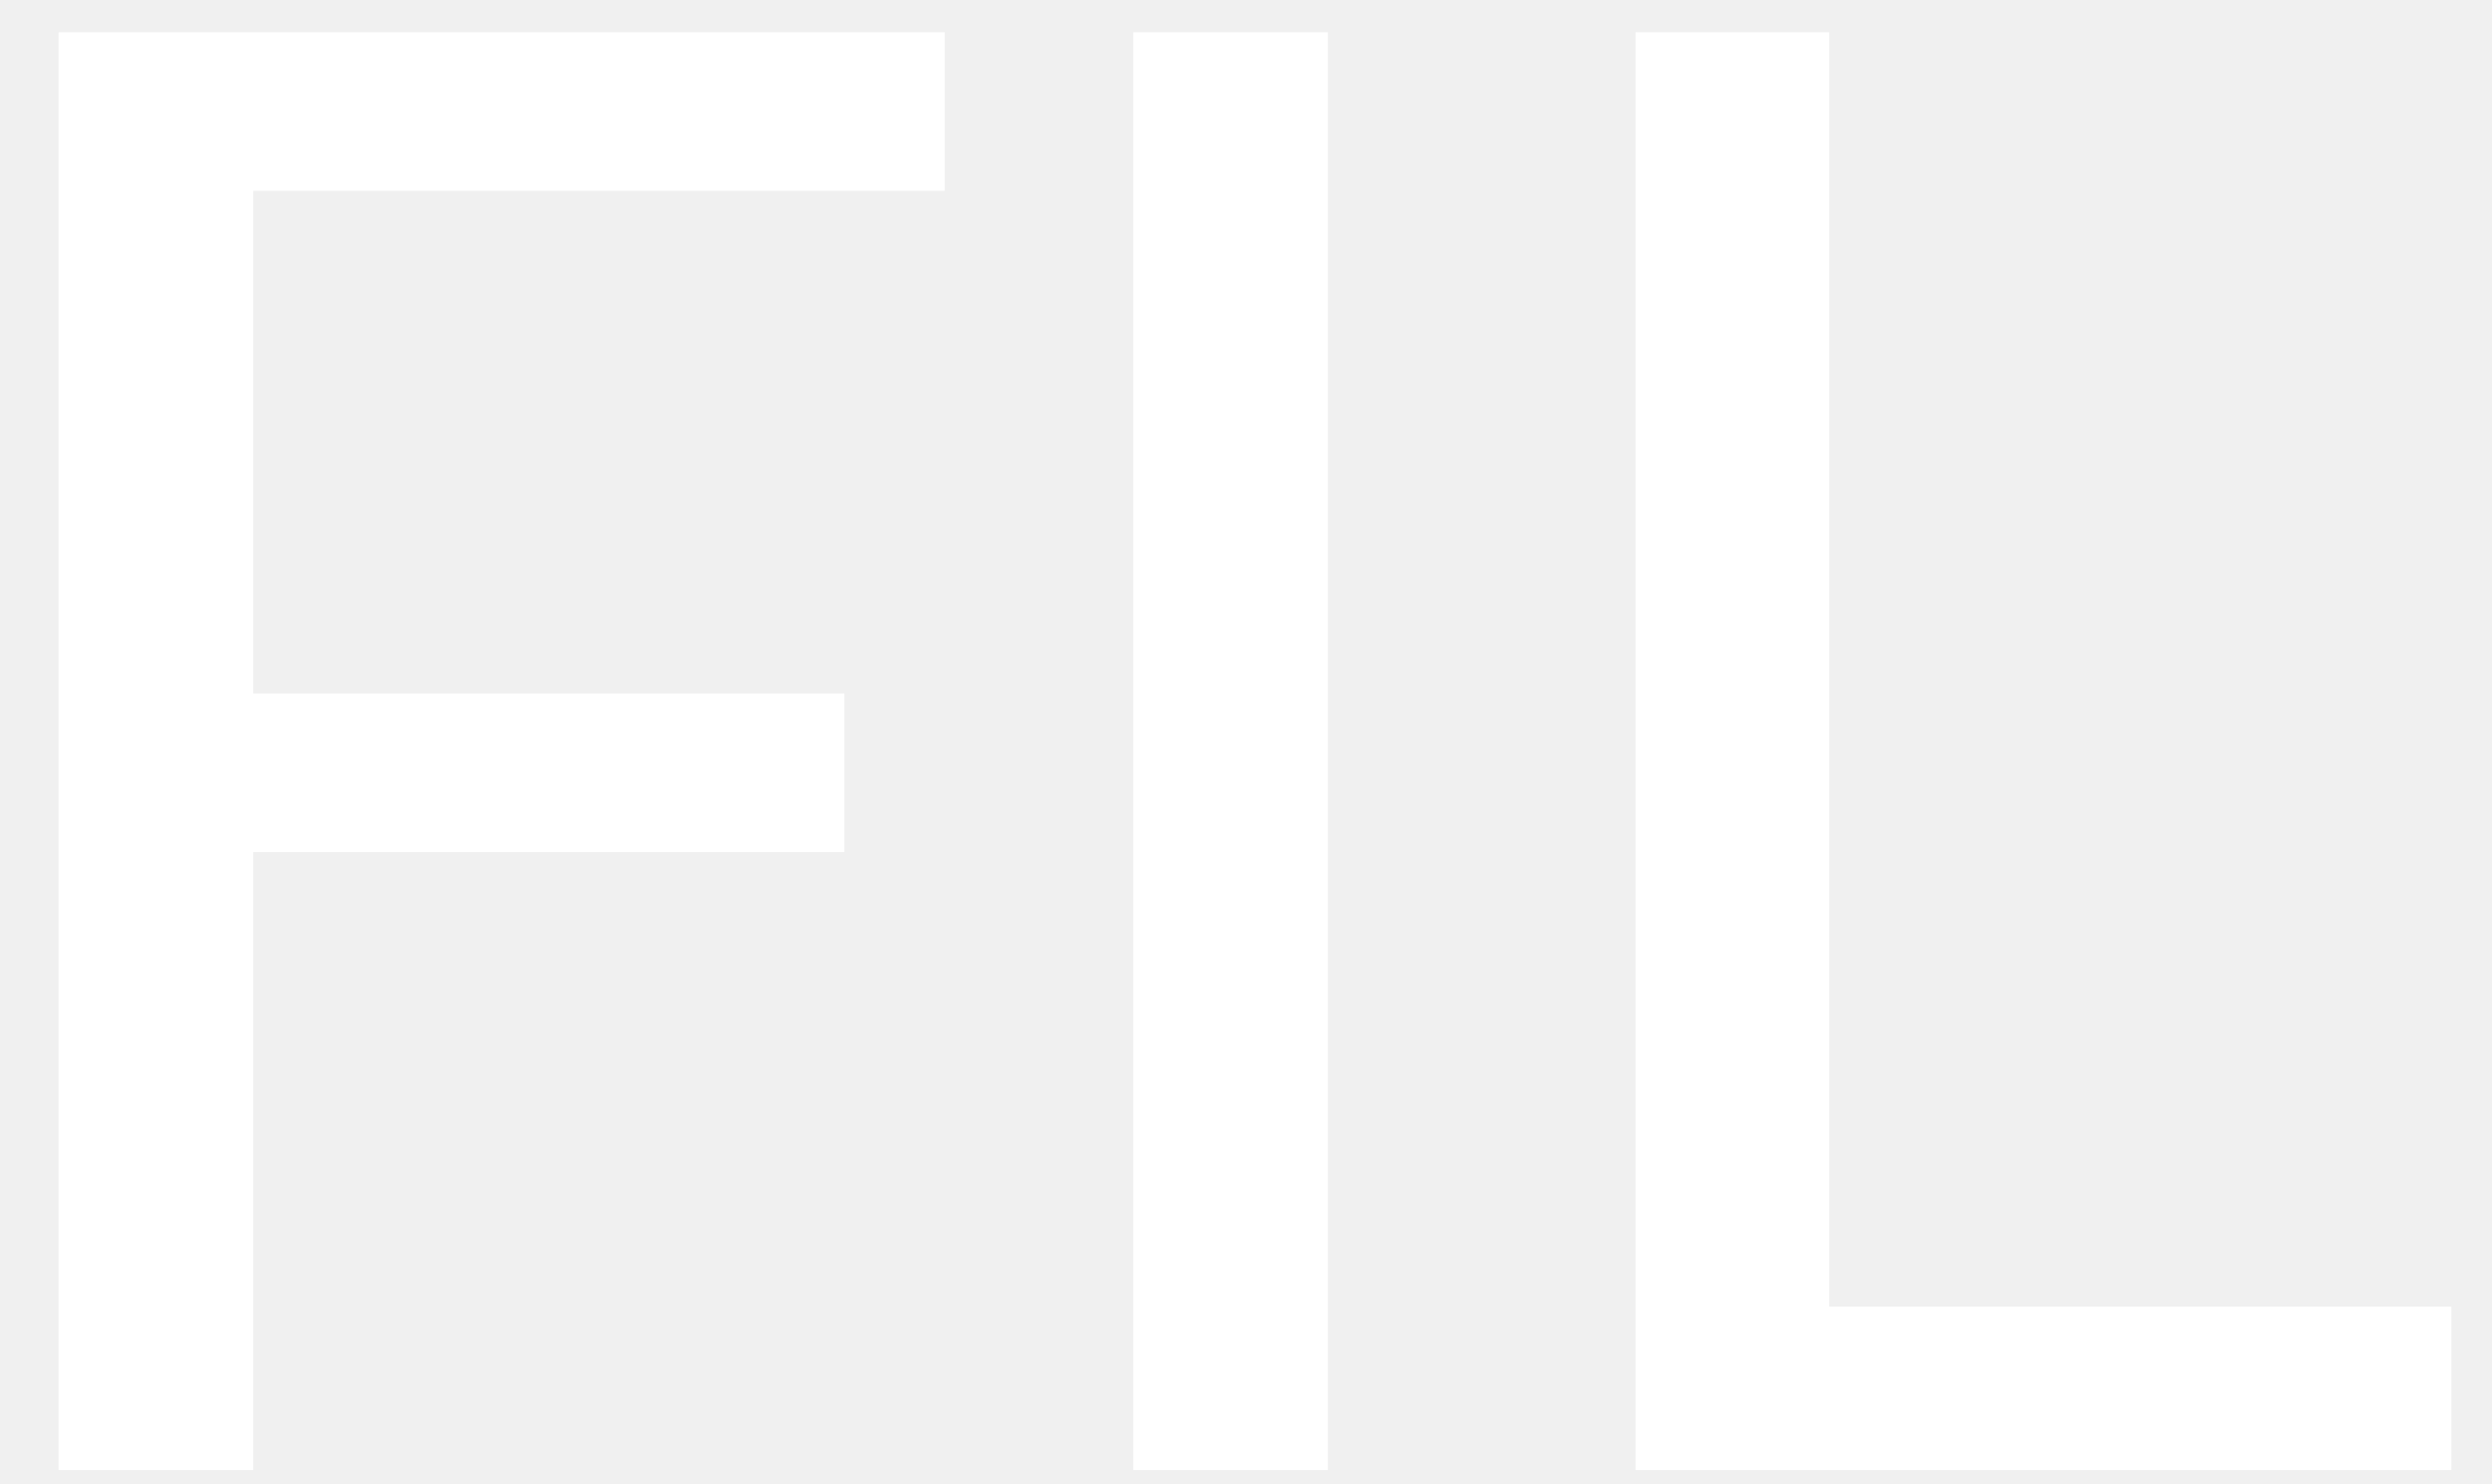
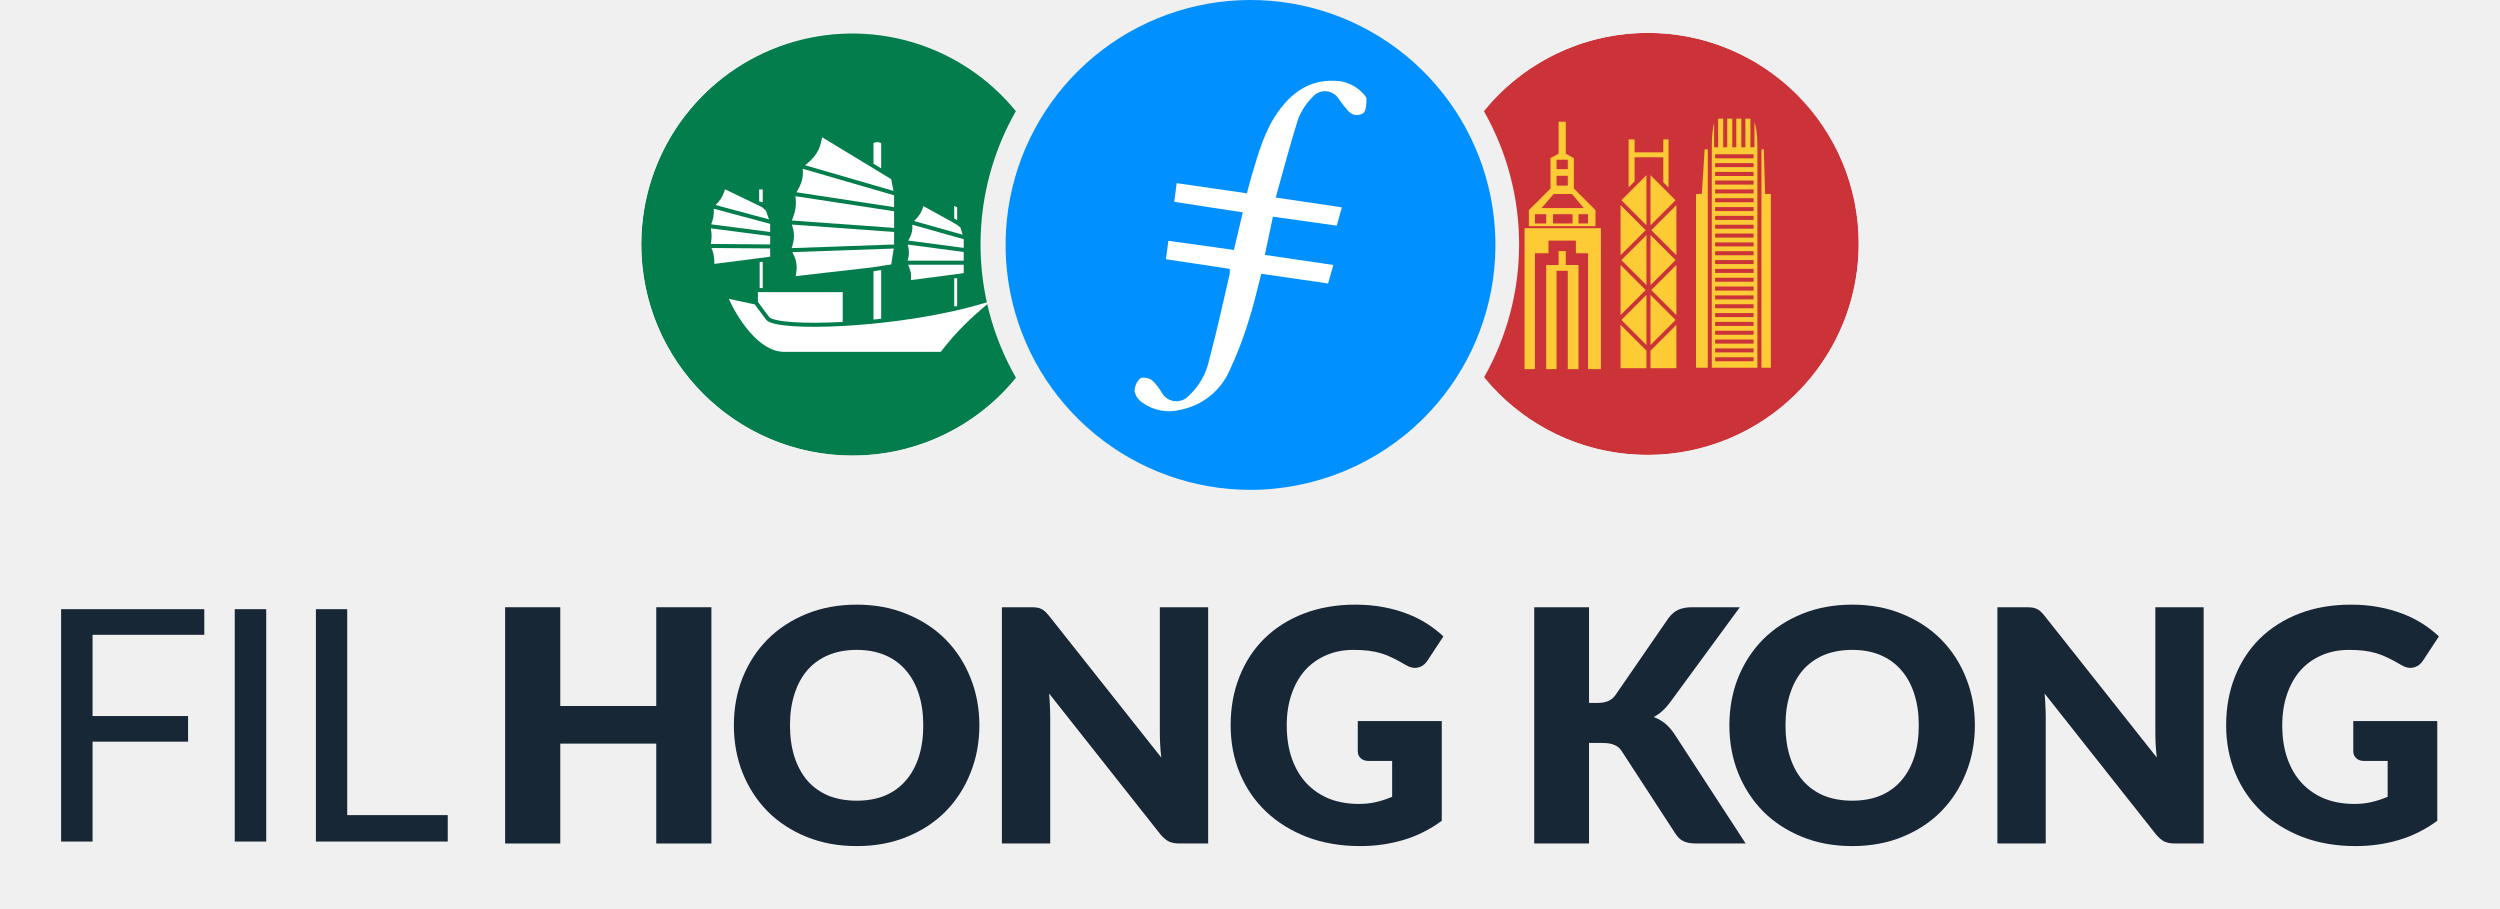
- <svg xmlns="http://www.w3.org/2000/svg" width="42" height="25" viewBox="0 0 42 25" fill="none">
-   <g clip-path="url(#clip0_2337_3051)">
-     <path d="M4.268 3.217V11.69H14.231V14.363H4.268V24.782H0.987V0.544H15.922V3.217H4.268Z" fill="white" />
-     <path d="M22.381 24.782H19.099V0.544H22.381V24.782Z" fill="white" />
-     <path d="M41.316 22.025V24.782H27.566V0.544H30.83V22.025H41.316Z" fill="white" />
+ <svg xmlns="http://www.w3.org/2000/svg" width="490" height="178" viewBox="0 0 490 178" fill="none">
+   <g clip-path="url(#clip0_2345_1121)">
+     <path fill-rule="evenodd" clip-rule="evenodd" d="M245.092 96.011C233.979 96.009 223.212 92.152 214.625 85.097C206.039 78.043 200.166 68.228 198.009 57.327C195.851 46.426 197.542 35.114 202.793 25.32C208.045 15.527 216.531 7.858 226.805 3.623C237.079 -0.612 248.504 -1.152 259.131 2.096C269.759 5.344 278.93 12.179 285.081 21.434C291.232 30.689 293.982 41.791 292.861 52.847C291.741 63.903 286.819 74.228 278.936 82.06C269.932 90.986 257.771 96 245.092 96.011Z" fill="#0090FF" />
+     <path fill-rule="evenodd" clip-rule="evenodd" d="M249.491 42.47L262.006 44.23C262.352 42.966 262.66 41.876 263.006 40.642L250.048 38.717C251.507 33.452 252.846 28.346 254.417 23.382C255.058 21.711 256.051 20.198 257.328 18.945C257.662 18.567 258.081 18.275 258.551 18.093C259.021 17.912 259.527 17.845 260.028 17.899C260.53 17.95 261.012 18.12 261.434 18.395C261.857 18.666 262.208 19.035 262.457 19.471C262.991 20.267 263.584 21.021 264.232 21.727C264.585 22.169 265.093 22.458 265.653 22.536C266.212 22.614 266.78 22.476 267.241 22.148C267.805 21.607 267.79 20.358 267.835 19.411C267.835 19.035 267.414 18.584 267.083 18.238C266.371 17.479 265.511 16.875 264.556 16.463C263.601 16.05 262.572 15.838 261.532 15.838C256.726 15.628 253.259 18.095 250.589 21.787C247.919 25.48 246.731 29.76 245.453 34.016C245.077 35.272 244.753 36.521 244.392 37.89L230.629 35.897C230.471 37.145 230.306 38.311 230.148 39.559L243.587 41.627C242.993 44.177 242.429 46.561 241.843 48.99L228.997 47.2C228.824 48.569 228.696 49.6 228.531 50.81L241.023 52.698C241.053 53.028 241.053 53.361 241.023 53.691C239.714 59.286 238.496 64.972 237.007 70.493C236.431 73.247 235.002 75.749 232.923 77.645C232.574 78.011 232.144 78.289 231.667 78.457C230.948 78.715 230.161 78.712 229.444 78.45C228.726 78.187 228.124 77.682 227.741 77.021C227.223 76.1 226.572 75.261 225.808 74.531C225.214 74.095 223.89 73.839 223.454 74.185C223.112 74.512 222.841 74.906 222.657 75.342C222.474 75.778 222.381 76.247 222.386 76.72C222.581 77.596 223.103 78.366 223.845 78.871C224.913 79.655 226.141 80.192 227.442 80.443C228.743 80.694 230.083 80.653 231.366 80.322C233.46 79.912 235.426 79.005 237.096 77.676C238.766 76.348 240.092 74.637 240.963 72.689C242.448 69.523 243.704 66.256 244.723 62.911C245.716 59.903 246.385 56.812 247.213 53.661L260.306 55.564C260.667 54.315 260.991 53.164 261.337 51.939L247.912 49.961C248.476 47.313 248.965 45.004 249.491 42.47Z" fill="white" />
+     <mask id="mask0_2345_1121" style="mask-type:alpha" maskUnits="userSpaceOnUse" x="125" y="6" width="75" height="84">
+       <path fill-rule="evenodd" clip-rule="evenodd" d="M196.198 68.071C193.12 60.646 191.782 52.614 192.287 44.592C192.791 36.57 195.125 28.769 199.109 21.788C193.83 15.316 186.716 10.593 178.703 8.241C170.69 5.889 162.152 6.018 154.213 8.61C146.274 11.202 139.306 16.137 134.225 22.765C129.144 29.393 126.188 37.404 125.746 45.744C125.304 54.084 127.398 62.362 131.75 69.489C136.103 76.617 142.511 82.26 150.131 85.677C157.752 89.093 166.229 90.123 174.446 88.63C182.663 87.138 190.235 83.193 196.168 77.314C197.212 76.273 198.199 75.176 199.124 74.028C198.026 72.105 197.049 70.116 196.198 68.071Z" fill="white" />
+     </mask>
+     <g mask="url(#mask0_2345_1121)">
+       <path d="M167.113 89.296C189.991 89.296 208.538 70.749 208.538 47.871C208.538 24.993 189.991 6.447 167.113 6.447C144.235 6.447 125.688 24.993 125.688 47.871C125.688 70.749 144.235 89.296 167.113 89.296Z" fill="#037D4B" />
+       <path d="M148.998 50.558L148.987 50.559L148.444 50.636L140.017 51.723C140.021 51.026 139.979 50.451 139.861 49.896C139.769 49.463 139.633 49.05 139.445 48.608L150.948 48.696V50.297L149.545 50.51L149.008 50.557L148.998 50.558Z" fill="white" />
+       <path d="M139.314 47.816C139.422 47.258 139.477 46.767 139.477 46.268C139.476 45.786 139.423 45.306 139.323 44.758L150.948 46.267V47.905L139.314 47.816Z" fill="white" />
+       <path d="M150.948 43.879V45.469L139.393 43.97C139.605 43.439 139.747 42.963 139.828 42.467C139.908 41.978 139.927 41.481 139.902 40.907L150.948 43.879Z" fill="white" />
+       <path d="M150.723 43L140.263 40.185C140.672 39.781 141.001 39.394 141.276 38.968C141.627 38.425 141.879 37.835 142.101 37.099L148.226 40.054L148.865 40.374L148.874 40.378L149.371 40.612L150.128 41.292L150.723 43Z" fill="white" />
+       <path d="M149.493 39.655L148.796 39.455V37.142C148.844 37.128 148.914 37.117 148.996 37.117C149.079 37.117 149.445 37.128 149.493 37.142V39.655Z" fill="white" />
+       <path d="M149.493 51.334V56.463H148.895V51.371L149.087 51.344L149.493 51.334Z" fill="white" />
+       <path d="M165.171 57.254V63.1C161.354 63.308 157.979 63.316 155.427 63.141C154.108 63.051 153.02 62.912 152.208 62.731C151.801 62.64 151.474 62.54 151.226 62.435C150.981 62.332 150.843 62.236 150.775 62.163L148.549 59.176V57.254H165.171Z" fill="white" />
+       <path d="M142.85 58.575L147.925 59.663L150.151 62.65L150.17 62.674C150.35 62.88 150.618 63.037 150.918 63.164C151.225 63.294 151.602 63.406 152.035 63.502C152.902 63.696 154.035 63.839 155.373 63.93C158.052 64.114 161.599 64.098 165.589 63.869C167.272 63.773 169.034 63.638 170.844 63.465C171.605 63.392 172.375 63.312 173.15 63.225C177.714 62.714 182.494 61.96 187.013 60.945C187.373 60.864 187.732 60.781 188.089 60.697C190.24 60.188 192.324 59.619 194.285 58.986C190.095 62.447 187.571 64.862 184.386 68.962H153.697C151.201 68.962 148.875 67.294 146.931 65.058C145.117 62.97 143.695 60.455 142.85 58.575Z" fill="white" />
+       <path d="M172.711 62.478C172.205 62.533 171.702 62.586 171.202 62.635V53.161L172.711 52.929V62.478Z" fill="white" />
+       <path d="M187.603 54.514V59.998C187.509 60.02 187.119 60.042 187.025 60.063V54.55L187.603 54.514Z" fill="white" />
+       <path d="M188.887 53.512L187.94 53.673L186.875 53.81L178.534 54.893C178.615 54.311 178.593 53.795 178.47 53.26C178.369 52.821 178.201 52.378 177.979 51.884H188.887V53.512Z" fill="white" />
+       <path d="M177.901 51.093C178.073 50.511 178.156 49.996 178.151 49.473C178.145 48.974 178.059 48.484 177.909 47.938L188.887 49.384V51.093H177.901Z" fill="white" />
+       <path d="M188.887 46.885V48.586L178.015 47.154C178.322 46.635 178.545 46.16 178.68 45.661C178.816 45.154 178.856 44.639 178.815 44.045L188.887 46.885Z" fill="white" />
+       <path d="M188.686 46.007L179.158 43.319C179.624 42.876 179.978 42.468 180.254 42.042C180.589 41.527 180.801 41.003 180.974 40.39L186.728 43.568L187.765 44.194L188.247 44.611L188.686 46.007Z" fill="white" />
+       <path d="M187.603 43.172L187.025 42.804V40.375C187.058 40.368 187.399 40.562 187.452 40.563C187.511 40.565 187.563 40.573 187.603 40.584V43.172Z" fill="white" />
+       <path d="M174.667 35.112L175.122 37.42L157.773 32.383C158.779 31.619 159.499 30.896 160.019 30.08C160.605 29.163 160.92 28.157 161.137 26.905L174.667 35.112Z" fill="white" />
+       <path d="M157.343 33.082L175.24 38.278V40.606L156.098 37.682C156.58 36.904 156.933 36.214 157.143 35.486C157.355 34.748 157.417 33.991 157.343 33.082Z" fill="white" />
+       <path d="M155.904 38.453L175.24 41.406V44.668L155.193 43.222C155.552 42.377 155.79 41.644 155.906 40.89C156.024 40.129 156.016 39.362 155.904 38.453Z" fill="white" />
+       <path d="M155.198 44.016L175.24 45.461V47.922L155.164 48.629C155.437 47.79 155.603 47.059 155.617 46.318C155.632 45.58 155.496 44.854 155.198 44.016Z" fill="white" />
+       <path d="M156.055 51.409C155.927 50.726 155.665 50.096 155.284 49.416L175.17 48.716L174.676 51.827L170.754 52.429L155.946 54.119C156.162 53.065 156.206 52.216 156.055 51.409Z" fill="white" />
+       <path d="M172.565 27.99C172.711 28.066 172.711 28.133 172.711 28.133V33.001L171.202 32.085V28.133C171.202 28.108 171.207 28.051 171.346 27.98C171.489 27.907 171.708 27.861 171.953 27.863C172.198 27.865 172.42 27.915 172.565 27.99Z" fill="white" />
+     </g>
+     <mask id="mask1_2345_1121" style="mask-type:alpha" maskUnits="userSpaceOnUse" x="290" y="6" width="75" height="84">
+       <path fill-rule="evenodd" clip-rule="evenodd" d="M357.641 25.119C354.267 19.988 349.794 15.67 344.546 12.479C339.299 9.288 333.408 7.303 327.299 6.669C321.19 6.034 315.017 6.765 309.225 8.808C303.434 10.852 298.169 14.158 293.811 18.486C292.764 19.529 291.773 20.626 290.841 21.773C295.367 29.735 297.746 38.737 297.746 47.896C297.746 57.055 295.367 66.057 290.841 74.02C297.562 82.208 307.164 87.512 317.674 88.841C328.184 90.169 338.804 87.422 347.352 81.164C355.9 74.906 361.726 65.612 363.634 55.191C365.542 44.771 363.387 34.015 357.611 25.134L357.641 25.119Z" fill="white" />
+     </mask>
+     <g mask="url(#mask1_2345_1121)">
+       <path d="M322.951 89.168C345.794 89.168 364.312 70.65 364.312 47.807C364.312 24.964 345.794 6.447 322.951 6.447C300.108 6.447 281.591 24.964 281.591 47.807C281.591 70.65 300.108 89.168 322.951 89.168Z" fill="#CC3339" />
+       <path fill-rule="evenodd" clip-rule="evenodd" d="M335.966 28.858V24.167C335.731 24.959 335.515 26.37 335.515 28.858V72.07H344.454V28.858C344.454 26.099 344.159 24.669 343.872 23.94V28.858H343.082V23.261H342.093V28.858H341.303V23.261H340.313V28.858H339.524V23.261H338.534V28.858H337.745V23.261H336.755V28.858H335.966ZM334.114 29.253H334.726V72.07H332.422V38.011H333.563L334.114 29.253ZM345.243 72.07V29.253H345.705L345.963 38.011H347.088V72.07H345.243ZM336.163 31.032H343.704V30.242H336.163V31.032ZM336.163 32.763H343.704V31.974H336.163V32.763ZM336.163 34.491H343.704V33.701H336.163V34.491ZM336.163 36.179H343.704V35.39H336.163V36.179ZM336.163 37.911H343.704V37.121H336.163V37.911ZM336.163 39.642H343.704V38.853H336.163V39.642ZM336.163 41.374H343.704V40.584H336.163V41.374ZM336.163 43.105H343.704V42.316H336.163V43.105ZM336.163 44.837H343.704V44.047H336.163V44.837ZM336.163 46.568H343.704V45.778H336.163V46.568ZM336.163 48.299H343.704V47.51H336.163V48.299ZM336.163 50.031H343.704V49.241H336.163V50.031ZM336.163 51.762H343.704V50.973H336.163V51.762ZM336.163 53.493H343.704V52.704H336.163V53.493ZM336.163 55.225H343.704V54.435H336.163V55.225ZM336.163 56.956H343.704V56.167H336.163V56.956ZM336.163 58.688H343.704V57.898H336.163V58.688ZM336.163 60.419H343.704V59.63H336.163V60.419ZM336.163 62.151H343.704V61.361H336.163V62.151ZM336.163 63.882H343.704V63.092H336.163V63.882ZM336.163 65.613H343.704V64.824H336.163V65.613ZM336.163 67.345H343.704V66.555H336.163V67.345ZM336.163 69.076H343.704V68.287H336.163V69.076ZM336.163 70.808H343.704V70.018H336.163V70.808Z" fill="#FCCB36" />
+       <path fill-rule="evenodd" clip-rule="evenodd" d="M320.382 35.543L319.211 36.714V27.323H320.382V29.852H326.01V27.323H327.035V36.755L326.01 35.73V30.821H320.382V35.543ZM317.795 39.247L322.708 34.334V44.16L317.795 39.247ZM323.497 44.16V34.334L328.41 39.247L323.497 44.16ZM323.661 45.113L328.574 40.2V50.026L323.661 45.113ZM323.497 46.066L328.41 50.979L323.497 55.892V46.066ZM322.708 46.066V55.892L317.795 50.979L322.708 46.066ZM322.544 45.113L317.631 50.026V40.2L322.544 45.113ZM322.544 56.845L317.631 51.932V61.758L322.544 56.845ZM317.631 72.168V63.664L322.708 68.741V72.168H317.631ZM328.574 63.664L323.497 68.741V72.168H328.574V63.664ZM328.574 51.932V61.758L323.661 56.845L328.574 51.932ZM323.497 67.624V57.798L328.41 62.711L323.497 67.624ZM317.795 62.711L322.708 67.624V57.798L317.795 62.711Z" fill="#FCCB36" />
+       <path fill-rule="evenodd" clip-rule="evenodd" d="M312.716 44.338H299.659V41.187L303.898 36.948V30.995L305.483 30.129V23.865H306.891V30.129L308.477 30.995V36.948L312.716 41.187V44.338ZM300.851 72.355H298.814V44.733H313.782V72.355H311.248V49.643H308.872V47.156H303.504V49.643H300.851V72.355ZM305.089 72.355H303.057V51.945H305.483V49.207H306.891V51.945H309.387V72.355H307.286V53.076H305.089V72.355ZM307.286 31.305H305.089V33.156H307.286V31.305ZM307.286 34.46H305.089V36.38H307.286V34.46ZM308.117 38.03H304.501L302.154 40.783H310.424L308.117 38.03ZM303.057 41.983H300.851V43.799H303.057V41.983ZM308.222 41.983H304.395V43.799H308.222V41.983ZM311.248 41.983H309.387V43.799H311.248V41.983Z" fill="#FCCB36" />
+     </g>
+     <path d="M18.143 124.423V140.345H36.863V145.366H18.143V164.944H11.978V119.401H40.041V124.423H18.143Z" fill="#172736" />
+     <path d="M52.177 164.944H46.011V119.401H52.177V164.944Z" fill="#172736" />
+     <path d="M87.757 159.763V164.944H61.919V119.401H68.053V159.763H87.757Z" fill="#172736" />
+     <path d="M139.433 119.02V165.325H128.627V145.748H109.813V165.325H99.007V119.02H109.813V138.375H128.627V119.02H139.433Z" fill="#172736" />
+     <path d="M191.958 142.156C191.958 145.504 191.375 148.619 190.21 151.5C189.065 154.382 187.445 156.892 185.347 159.032C183.249 161.151 180.718 162.814 177.751 164.022C174.806 165.23 171.533 165.834 167.931 165.834C164.329 165.834 161.045 165.23 158.079 164.022C155.112 162.814 152.57 161.151 150.451 159.032C148.354 156.892 146.722 154.382 145.557 151.5C144.413 148.619 143.841 145.504 143.841 142.156C143.841 138.809 144.413 135.694 145.557 132.813C146.722 129.931 148.354 127.431 150.451 125.312C152.57 123.194 155.112 121.53 158.079 120.323C161.045 119.115 164.329 118.511 167.931 118.511C171.533 118.511 174.806 119.126 177.751 120.355C180.718 121.562 183.249 123.225 185.347 125.344C187.445 127.463 189.065 129.963 190.21 132.845C191.375 135.726 191.958 138.83 191.958 142.156ZM180.961 142.156C180.961 139.868 180.665 137.813 180.071 135.991C179.478 134.148 178.62 132.59 177.497 131.319C176.395 130.048 175.039 129.073 173.429 128.395C171.819 127.717 169.986 127.378 167.931 127.378C165.855 127.378 164.001 127.717 162.369 128.395C160.759 129.073 159.392 130.048 158.269 131.319C157.168 132.59 156.32 134.148 155.727 135.991C155.134 137.813 154.837 139.868 154.837 142.156C154.837 144.466 155.134 146.542 155.727 148.386C156.32 150.208 157.168 151.754 158.269 153.026C159.392 154.297 160.759 155.272 162.369 155.95C164.001 156.606 165.855 156.935 167.931 156.935C169.986 156.935 171.819 156.606 173.429 155.95C175.039 155.272 176.395 154.297 177.497 153.026C178.62 151.754 179.478 150.208 180.071 148.386C180.665 146.542 180.961 144.466 180.961 142.156Z" fill="#172736" />
+     <path d="M236.798 119.02V165.325H231.204C230.378 165.325 229.679 165.198 229.107 164.944C228.556 164.668 228.005 164.202 227.454 163.545L205.621 135.927C205.705 136.754 205.758 137.559 205.779 138.343C205.822 139.105 205.843 139.826 205.843 140.504V165.325H196.372V119.02H202.029C202.495 119.02 202.887 119.041 203.205 119.083C203.523 119.126 203.809 119.21 204.063 119.338C204.317 119.443 204.561 119.602 204.794 119.814C205.027 120.026 205.292 120.312 205.589 120.672L227.613 148.481C227.507 147.591 227.433 146.733 227.391 145.907C227.348 145.059 227.327 144.265 227.327 143.523V119.02H236.798Z" fill="#172736" />
+     <path d="M266.122 141.33H282.585V160.876C280.212 162.613 277.68 163.874 274.989 164.658C272.319 165.442 269.523 165.834 266.599 165.834C262.785 165.834 259.31 165.24 256.175 164.054C253.06 162.846 250.39 161.193 248.166 159.096C245.941 156.977 244.225 154.477 243.017 151.596C241.809 148.693 241.206 145.546 241.206 142.156C241.206 138.703 241.778 135.535 242.922 132.654C244.066 129.751 245.697 127.251 247.816 125.154C249.956 123.056 252.53 121.425 255.539 120.259C258.569 119.094 261.948 118.511 265.677 118.511C267.605 118.511 269.417 118.67 271.112 118.988C272.807 119.306 274.364 119.74 275.784 120.291C277.224 120.842 278.538 121.499 279.724 122.261C280.911 123.024 281.97 123.85 282.903 124.74L279.788 129.476C279.301 130.217 278.665 130.673 277.881 130.842C277.118 131.012 276.292 130.821 275.402 130.27C274.555 129.762 273.75 129.327 272.987 128.967C272.245 128.586 271.483 128.279 270.699 128.046C269.915 127.813 269.088 127.643 268.22 127.537C267.351 127.431 266.376 127.378 265.296 127.378C263.283 127.378 261.471 127.738 259.861 128.459C258.251 129.158 256.874 130.154 255.73 131.446C254.607 132.739 253.738 134.296 253.124 136.118C252.509 137.919 252.202 139.932 252.202 142.156C252.202 144.614 252.541 146.797 253.219 148.703C253.897 150.61 254.85 152.221 256.079 153.534C257.329 154.848 258.812 155.854 260.529 156.553C262.266 157.231 264.183 157.57 266.281 157.57C267.573 157.57 268.739 157.443 269.777 157.189C270.836 156.935 271.864 156.596 272.86 156.172V149.148H268.283C267.605 149.148 267.076 148.968 266.694 148.608C266.313 148.248 266.122 147.792 266.122 147.241V141.33Z" fill="#172736" />
+     <path d="M311.449 137.771H313.165C314.754 137.771 315.898 137.273 316.597 136.277L327.021 121.149C327.636 120.344 328.293 119.793 328.992 119.496C329.712 119.179 330.602 119.02 331.661 119.02H341.005L327.276 137.739C326.301 139.031 325.252 139.964 324.129 140.536C324.934 140.832 325.665 141.245 326.322 141.775C326.979 142.305 327.593 142.993 328.166 143.841L342.149 165.325H332.551C331.937 165.325 331.407 165.283 330.962 165.198C330.539 165.113 330.168 164.986 329.85 164.817C329.532 164.647 329.257 164.446 329.024 164.213C328.791 163.958 328.568 163.672 328.356 163.355L317.868 147.241C317.487 146.648 317 146.235 316.406 146.002C315.834 145.748 315.05 145.621 314.055 145.621H311.449V165.325H300.707V119.02H311.449V137.771Z" fill="#172736" />
+     <path d="M387.077 142.156C387.077 145.504 386.494 148.619 385.329 151.5C384.185 154.382 382.564 156.892 380.467 159.032C378.369 161.151 375.837 162.814 372.871 164.022C369.926 165.23 366.652 165.834 363.05 165.834C359.449 165.834 356.165 165.23 353.198 164.022C350.232 162.814 347.69 161.151 345.571 159.032C343.473 156.892 341.842 154.382 340.676 151.5C339.532 148.619 338.96 145.504 338.96 142.156C338.96 138.809 339.532 135.694 340.676 132.813C341.842 129.931 343.473 127.431 345.571 125.312C347.69 123.194 350.232 121.53 353.198 120.323C356.165 119.115 359.449 118.511 363.05 118.511C366.652 118.511 369.926 119.126 372.871 120.355C375.837 121.562 378.369 123.225 380.467 125.344C382.564 127.463 384.185 129.963 385.329 132.845C386.494 135.726 387.077 138.83 387.077 142.156ZM376.081 142.156C376.081 139.868 375.784 137.813 375.191 135.991C374.598 134.148 373.74 132.59 372.617 131.319C371.515 130.048 370.159 129.073 368.549 128.395C366.938 127.717 365.106 127.378 363.05 127.378C360.974 127.378 359.12 127.717 357.489 128.395C355.878 129.073 354.512 130.048 353.389 131.319C352.287 132.59 351.44 134.148 350.846 135.991C350.253 137.813 349.957 139.868 349.957 142.156C349.957 144.466 350.253 146.542 350.846 148.386C351.44 150.208 352.287 151.754 353.389 153.026C354.512 154.297 355.878 155.272 357.489 155.95C359.12 156.606 360.974 156.935 363.05 156.935C365.106 156.935 366.938 156.606 368.549 155.95C370.159 155.272 371.515 154.297 372.617 153.026C373.74 151.754 374.598 150.208 375.191 148.386C375.784 146.542 376.081 144.466 376.081 142.156Z" fill="#172736" />
+     <path d="M431.917 119.02V165.325H426.324C425.498 165.325 424.798 165.198 424.226 164.944C423.676 164.668 423.125 164.202 422.574 163.545L400.74 135.927C400.825 136.754 400.878 137.559 400.899 138.343C400.941 139.105 400.963 139.826 400.963 140.504V165.325H391.492V119.02H397.149C397.615 119.02 398.007 119.041 398.325 119.083C398.642 119.126 398.929 119.21 399.183 119.338C399.437 119.443 399.681 119.602 399.914 119.814C400.147 120.026 400.412 120.312 400.708 120.672L422.733 148.481C422.627 147.591 422.553 146.733 422.51 145.907C422.468 145.059 422.447 144.265 422.447 143.523V119.02H431.917Z" fill="#172736" />
+     <path d="M461.242 141.33H477.704V160.876C475.331 162.613 472.799 163.874 470.109 164.658C467.439 165.442 464.642 165.834 461.718 165.834C457.905 165.834 454.43 165.24 451.294 164.054C448.18 162.846 445.51 161.193 443.285 159.096C441.061 156.977 439.344 154.477 438.137 151.596C436.929 148.693 436.325 145.546 436.325 142.156C436.325 138.703 436.897 135.535 438.041 132.654C439.185 129.751 440.817 127.251 442.936 125.154C445.076 123.056 447.65 121.425 450.658 120.259C453.688 119.094 457.068 118.511 460.797 118.511C462.725 118.511 464.536 118.67 466.231 118.988C467.926 119.306 469.484 119.74 470.903 120.291C472.344 120.842 473.657 121.499 474.844 122.261C476.03 123.024 477.09 123.85 478.022 124.74L474.908 129.476C474.42 130.217 473.785 130.673 473.001 130.842C472.238 131.012 471.412 130.821 470.522 130.27C469.674 129.762 468.869 129.327 468.106 128.967C467.365 128.586 466.602 128.279 465.818 128.046C465.034 127.813 464.208 127.643 463.339 127.537C462.47 127.431 461.496 127.378 460.415 127.378C458.402 127.378 456.591 127.738 454.981 128.459C453.37 129.158 451.993 130.154 450.849 131.446C449.726 132.739 448.858 134.296 448.243 136.118C447.629 137.919 447.321 139.932 447.321 142.156C447.321 144.614 447.66 146.797 448.338 148.703C449.016 150.61 449.97 152.221 451.199 153.534C452.449 154.848 453.932 155.854 455.648 156.553C457.385 157.231 459.303 157.57 461.401 157.57C462.693 157.57 463.858 157.443 464.896 157.189C465.956 156.935 466.983 156.596 467.979 156.172V149.148H463.403C462.725 149.148 462.195 148.968 461.814 148.608C461.432 148.248 461.242 147.792 461.242 147.241V141.33Z" fill="#172736" />
  </g>
  <defs>
-     <clipPath id="clip0_2337_3051">
-       <rect width="40.329" height="24.237" fill="white" transform="translate(0.987183 0.544189)" />
+     <clipPath id="clip0_2345_1121">
+       <rect width="488.544" height="177.084" fill="white" transform="translate(0.727905)" />
    </clipPath>
  </defs>
</svg>
